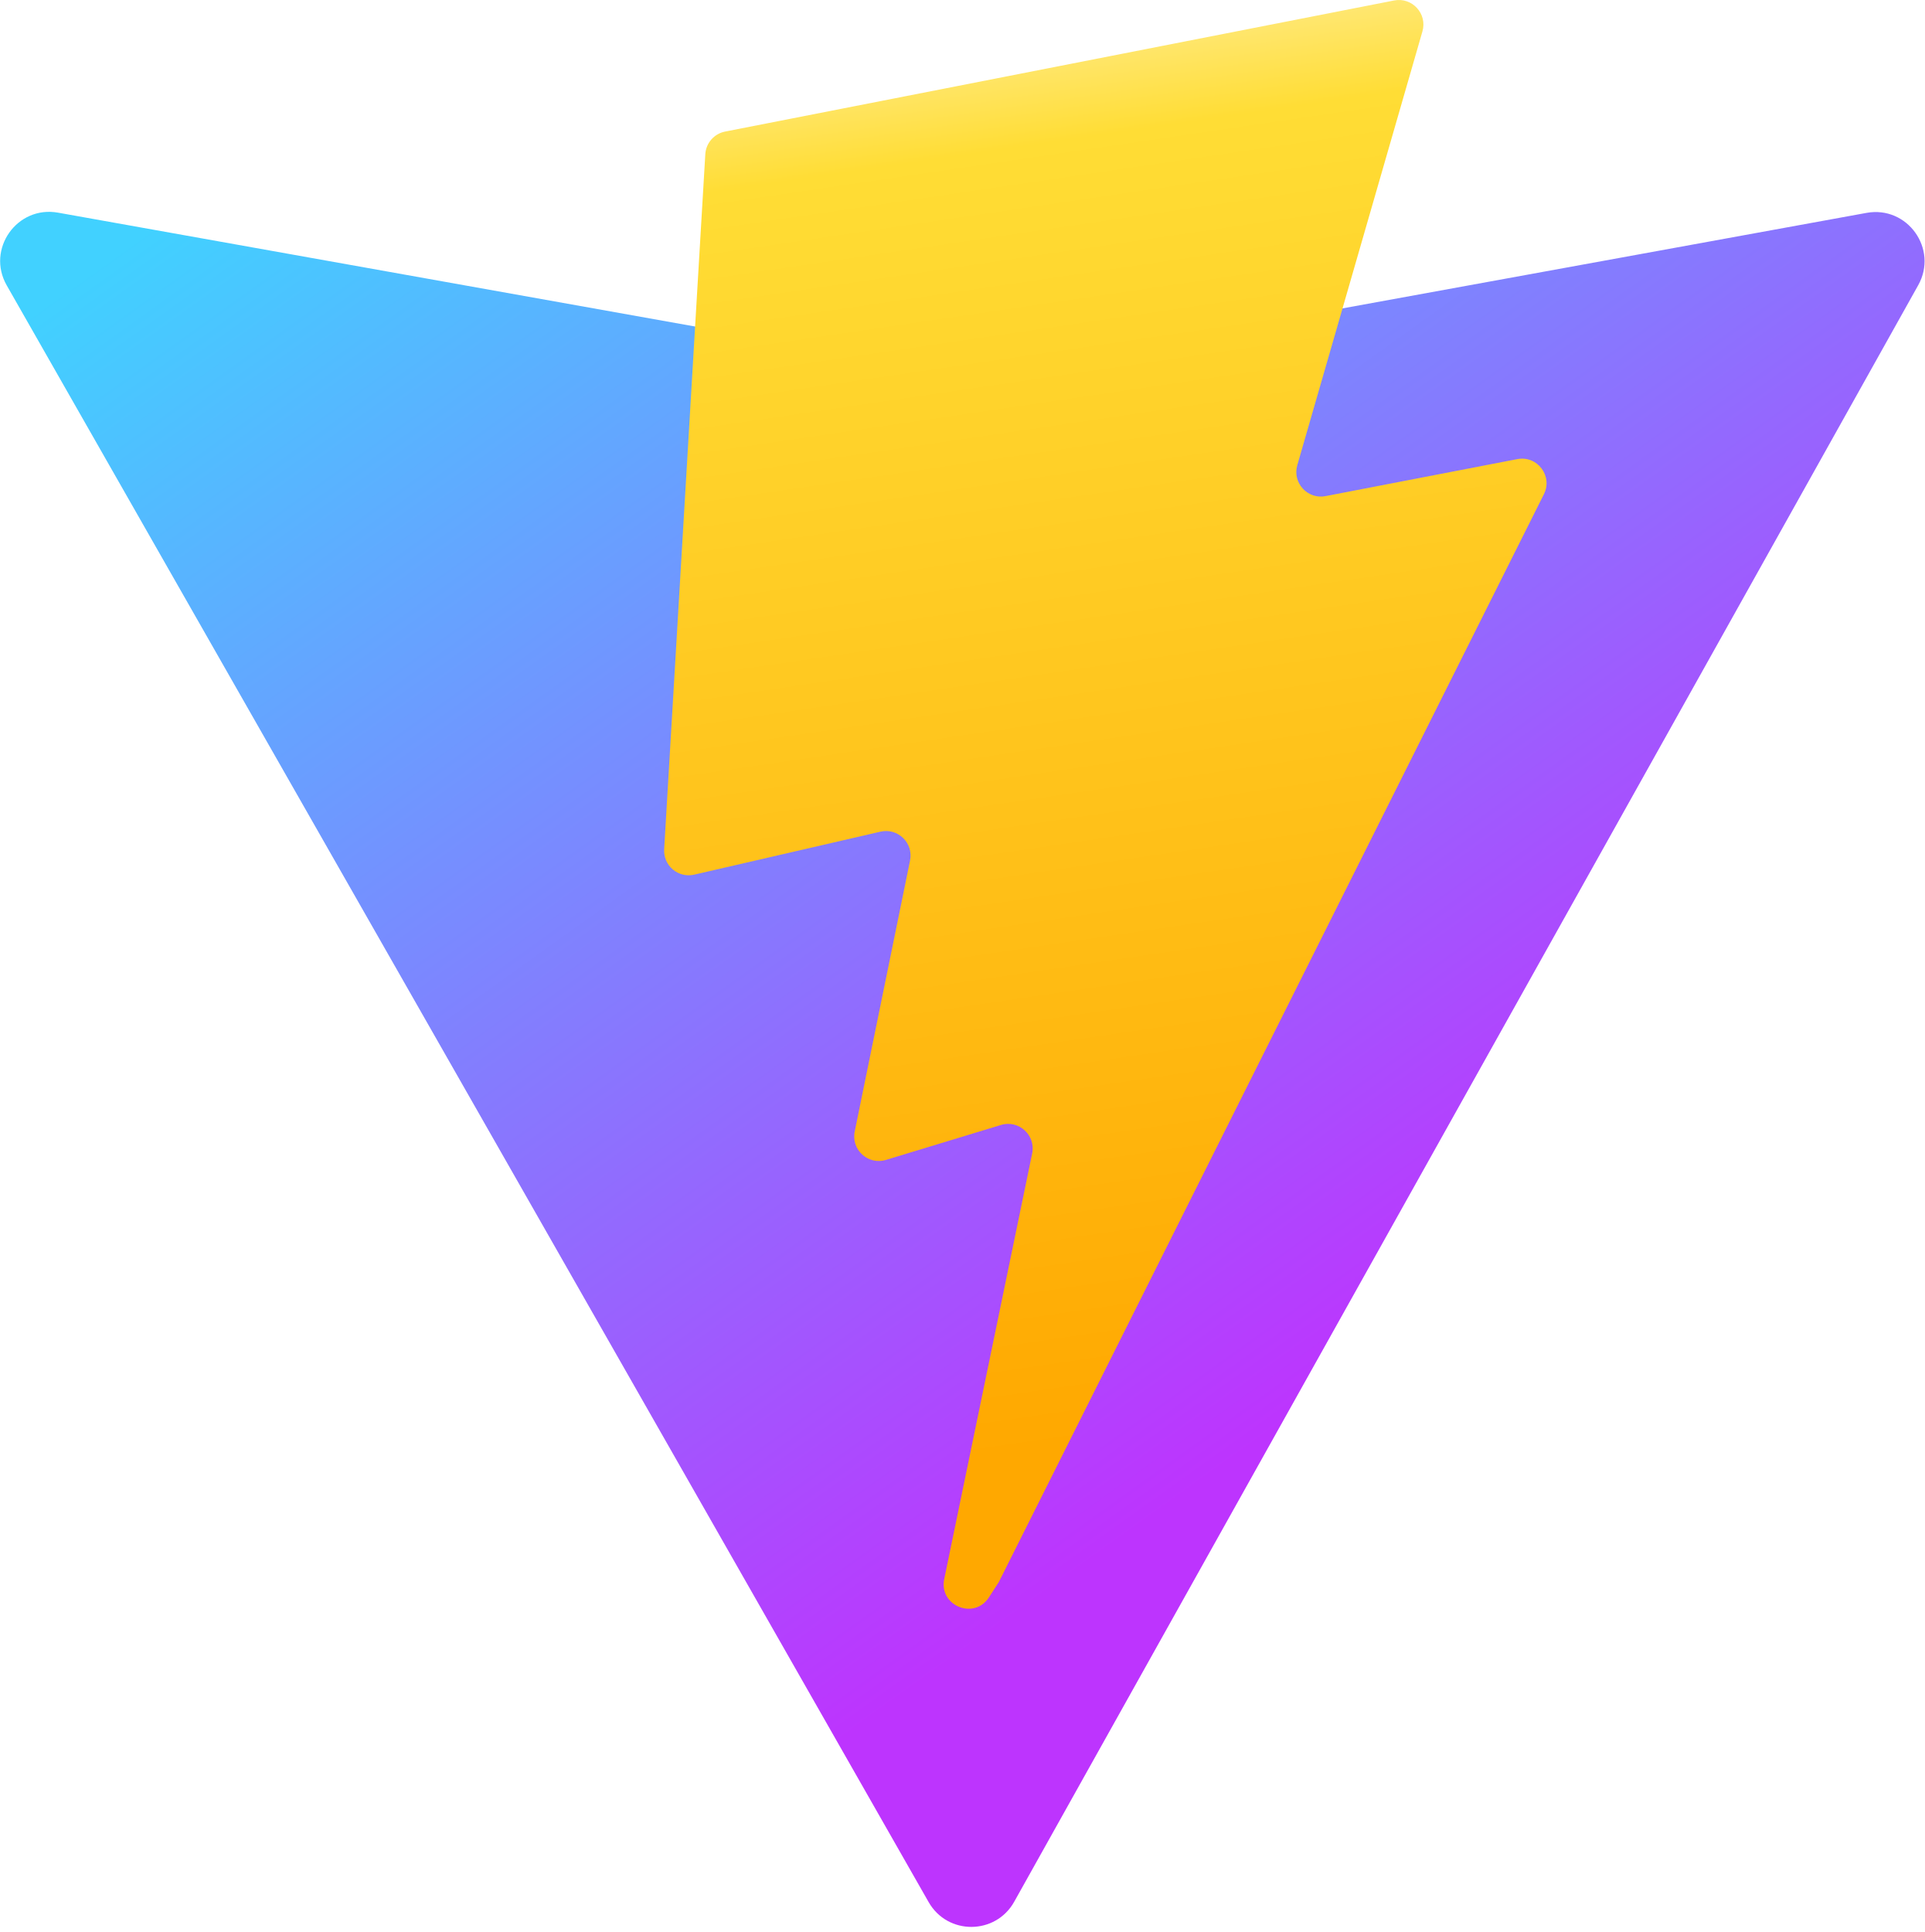
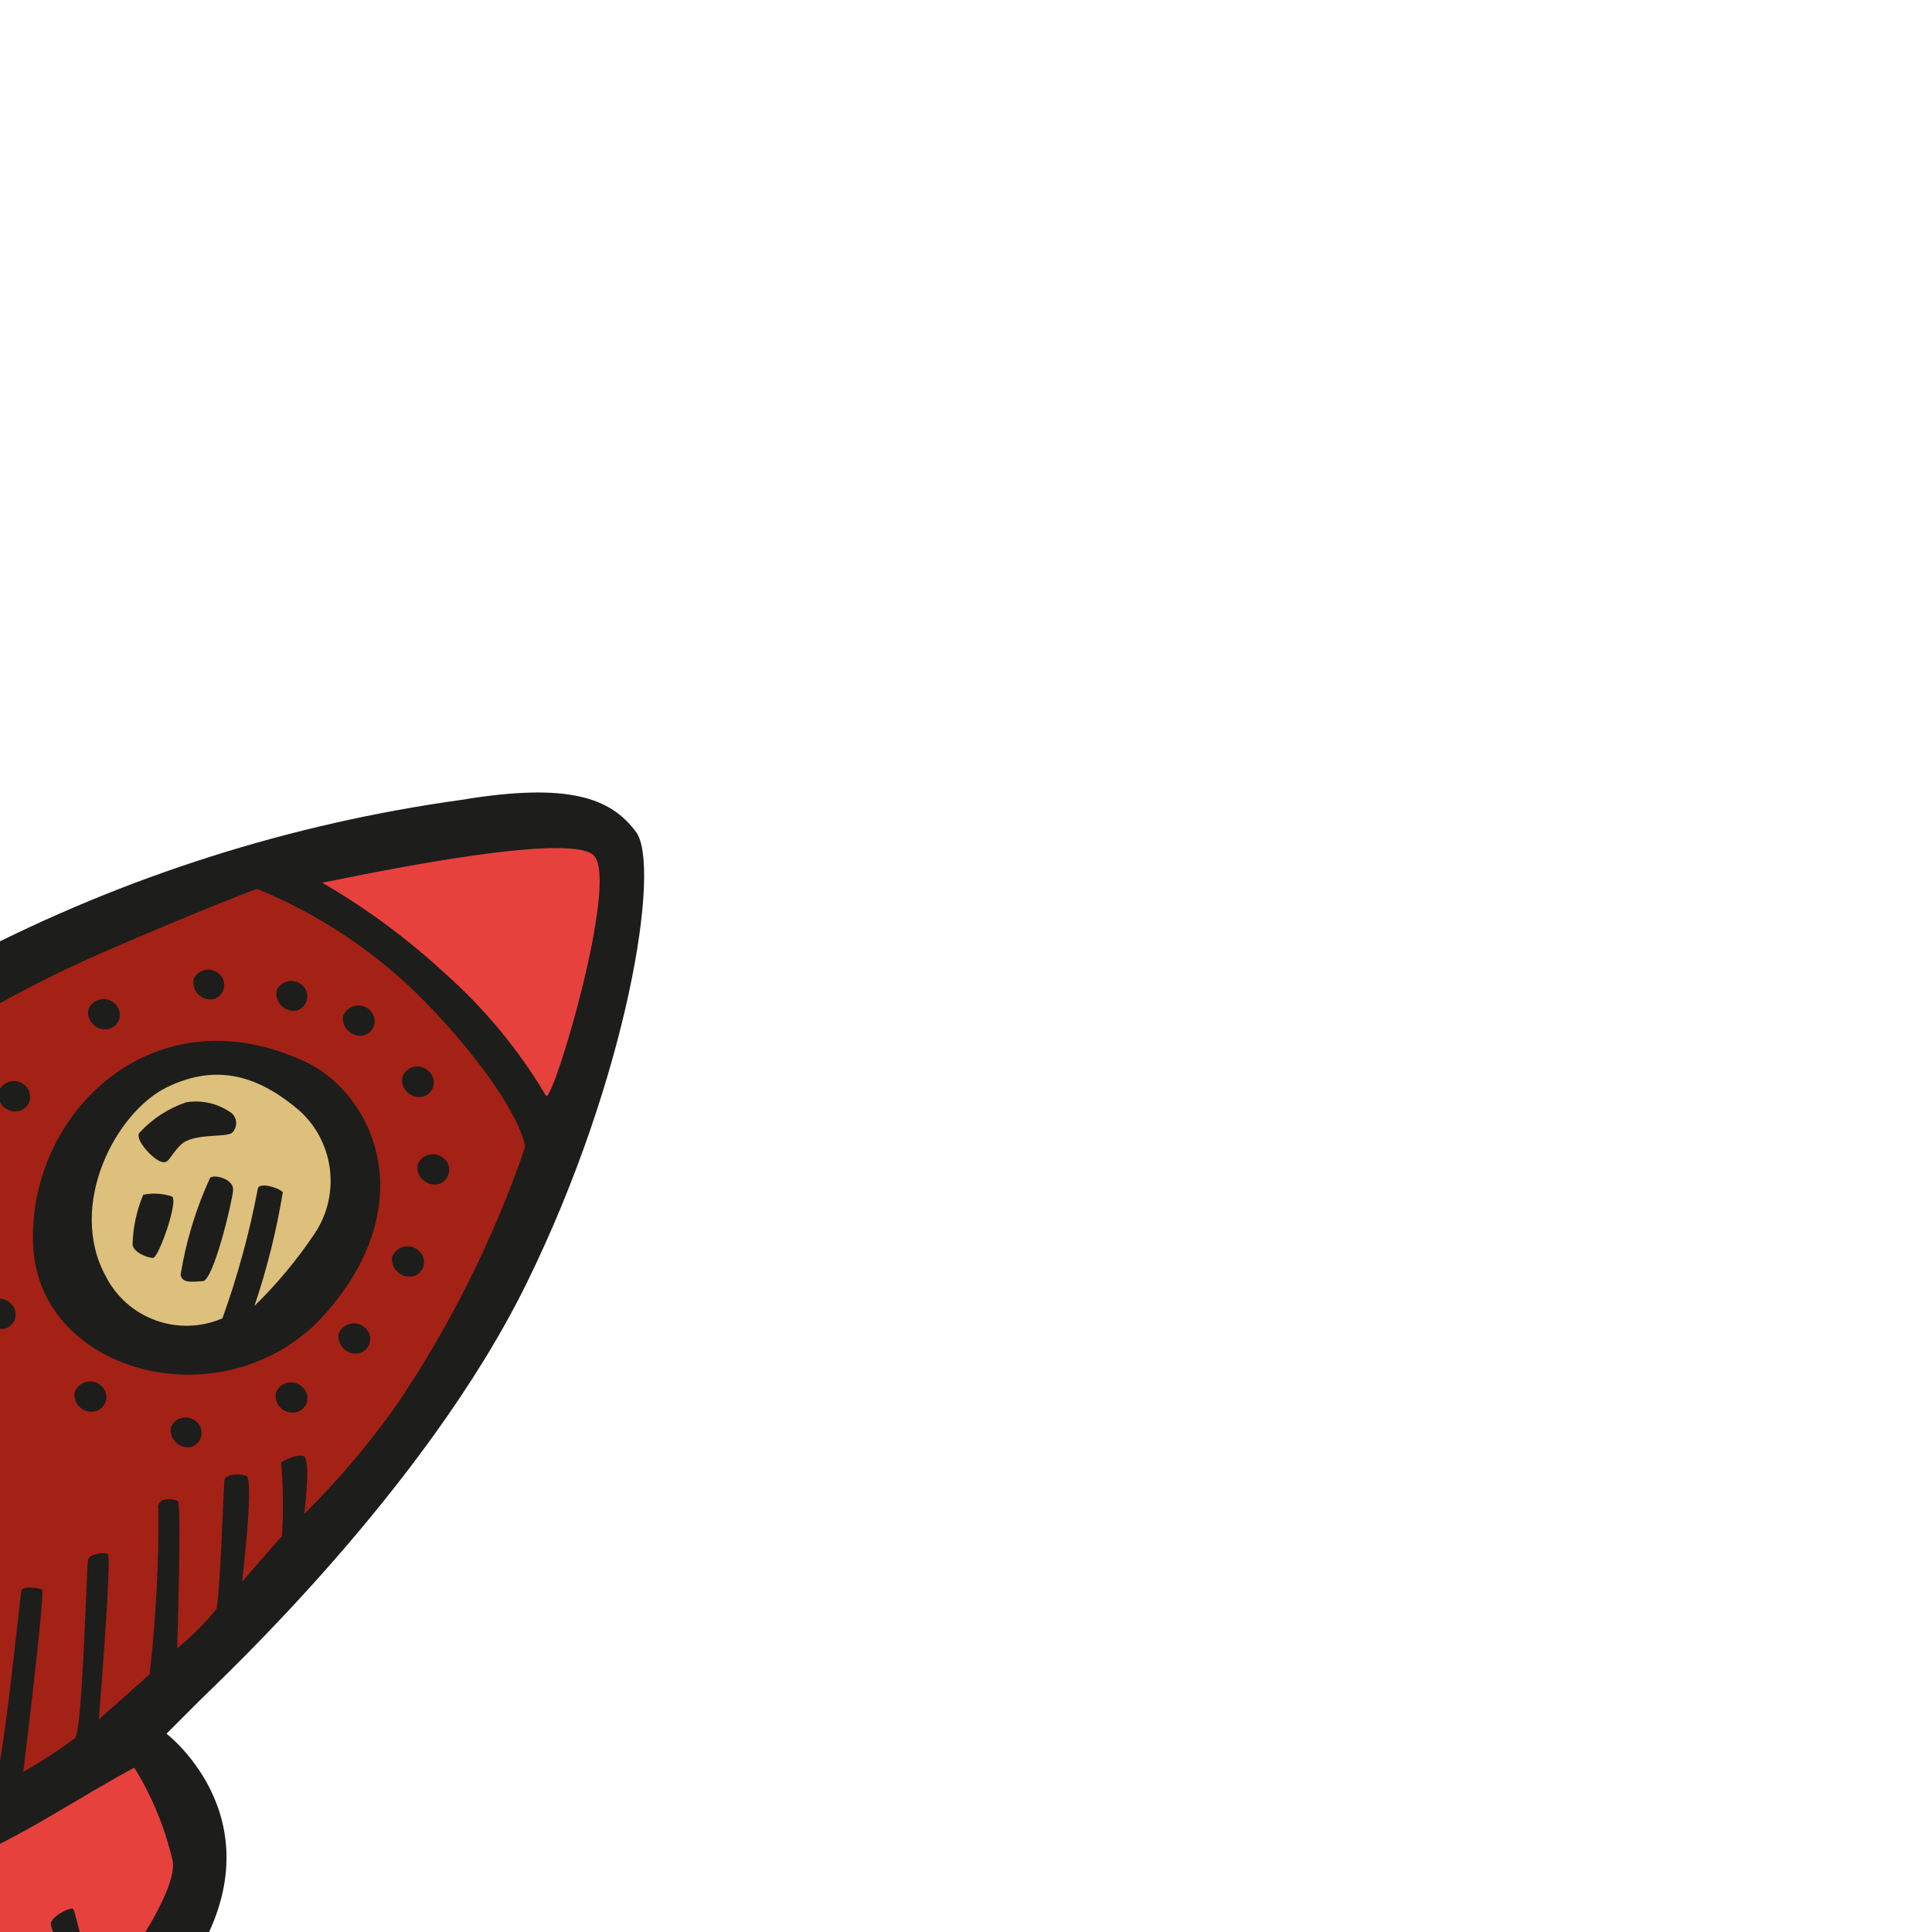
- <svg xmlns="http://www.w3.org/2000/svg" aria-hidden="true" role="img" class="iconify iconify--logos" width="31.88" height="32" preserveAspectRatio="xMidYMid meet" viewBox="0 0 256 257">
-   <defs>
-     <linearGradient id="IconifyId1813088fe1fbc01fb466" x1="-.828%" x2="57.636%" y1="7.652%" y2="78.411%">
-       <stop offset="0%" stop-color="#41D1FF" />
-       <stop offset="100%" stop-color="#BD34FE" />
-     </linearGradient>
-     <linearGradient id="IconifyId1813088fe1fbc01fb467" x1="43.376%" x2="50.316%" y1="2.242%" y2="89.03%">
-       <stop offset="0%" stop-color="#FFEA83" />
-       <stop offset="8.333%" stop-color="#FFDD35" />
-       <stop offset="100%" stop-color="#FFA800" />
-     </linearGradient>
-   </defs>
-   <path fill="url(#IconifyId1813088fe1fbc01fb466)" d="M255.153 37.938L134.897 252.976c-2.483 4.44-8.862 4.466-11.382.048L.875 37.958c-2.746-4.814 1.371-10.646 6.827-9.67l120.385 21.517a6.537 6.537 0 0 0 2.322-.004l117.867-21.483c5.438-.991 9.574 4.796 6.877 9.62Z" />
-   <path fill="url(#IconifyId1813088fe1fbc01fb467)" d="M185.432.063L96.44 17.501a3.268 3.268 0 0 0-2.634 3.014l-5.474 92.456a3.268 3.268 0 0 0 3.997 3.378l24.777-5.718c2.318-.535 4.413 1.507 3.936 3.838l-7.361 36.047c-.495 2.426 1.782 4.5 4.151 3.78l15.304-4.649c2.372-.72 4.652 1.36 4.15 3.788l-11.698 56.621c-.732 3.542 3.979 5.473 5.943 2.437l1.313-2.028l72.516-144.72c1.215-2.423-.88-5.186-3.54-4.672l-25.505 4.922c-2.396.462-4.435-1.77-3.759-4.114l16.646-57.705c.677-2.35-1.37-4.583-3.769-4.113Z" />
+ <svg xmlns="http://www.w3.org/2000/svg" viewBox="0 0 64 64" fill="#000000" transform="rotate(45)">
+   <g id="SVGRepo_bgCarrier" stroke-width="0" />
+   <g id="SVGRepo_tracerCarrier" stroke-linecap="round" stroke-linejoin="round" />
+   <g id="SVGRepo_iconCarrier">
+     <path d="m20.3 35.76a36.16 36.16 0 0 1 1.42-12.71 50.23 50.23 0 0 1 7.83-15.13c2.09-2.92 3.45-3.54 4.84-3.33s5.54 5.92 8 13.12 2.12 16.42 2.12 17.42 0 1.58 0 1.58 4.87-.66 6 4.92.25 10.5-1.58 13.67-4.71 3.46-5 3 1-5.17-.21-8.34-2.13-3.41-2.13-3.41a14.5 14.5 0 0 1 -1.37 3 6.59 6.59 0 0 1 -1.75.25s.08 2.08-.13 2.12-3.54 0-3.54 0-.71 6.67-1.25 7.13-3.66.5-3.66 0-1.13-7.05-1.13-7.05-1.87-.16-1.92-.37-.37-2.21-.37-2.21a4.42 4.42 0 0 1 -1.47-.42c-.25-.25-2.17-3-2.17-3a11.87 11.87 0 0 0 -2.5 5.5c-.25 2.79 1.63 5.91 1.46 6.2s-3 .71-6-3.91-3.5-9-2.29-12.88 4.39-5.32 6.8-5.15z" fill="#1d1d1b" />
+     <path d="m28.22 13.13c.17-.21 4.54-7.08 5.75-7s4.75 6.63 4.5 6.75a17.14 17.14 0 0 0 -5.29-.5 22.88 22.88 0 0 0 -4.96.75z" fill="#e7413e" />
+     <path d="m26.84 14.8a16.59 16.59 0 0 1 6.71-1.29c3.75.08 5.42.83 5.63 1.08a36.47 36.47 0 0 1 3 8.92 27.26 27.26 0 0 1 .41 4.83s-1.12-1.46-1.37-1.34-.38.67-.38.67a16.3 16.3 0 0 1 1.75 1.71c0 .21.13 2 .13 2s-2.13-2.71-2.38-2.58-.54.46-.41.62 2.71 2.92 2.83 3.21a8.93 8.93 0 0 1 0 1.83s-3.25-3.46-3.42-3.46-.62.42-.29.63a45 45 0 0 1 3.67 4.08c0 .21-.13 2.25-.13 2.25s-3.5-4.12-3.66-4.08-.42.42-.34.58 3.88 4.13 3.88 4.5a16.51 16.51 0 0 1 -.42 2s-3.71-4.75-3.83-4.71-.54.34-.46.5 4.08 5 4 5.38a4.81 4.81 0 0 1 -.54 1.62c-.17.09-3.62-4.54-3.79-4.54s-.42.46-.42.46a61.77 61.77 0 0 1 3.63 5.08c-.09.25-.46 1-.46 1s-3.04-3.83-3.18-3.87-.58.5-.42.67a40.45 40.45 0 0 1 3.34 4c-.09.21-.5 1.46-.5 1.46h-.63a20.58 20.58 0 0 0 -2-2.59c-.25 0-.54.42-.54.59s1.71 2 1.54 2.08-2.46.08-2.46.08.5-8.62.09-9.29a2.25 2.25 0 0 0 -2.42-1.21 18.69 18.69 0 0 0 -4.79 1.54c-1 .55-.75 2.46-.63 3.21a50.21 50.21 0 0 1 .76 5.58 9.25 9.25 0 0 1 -2.16 0c-.18-.12-3.67-3.91-4.18-10.87a40.39 40.39 0 0 1 2.71-17.21c1.43-3.62 2.13-5.12 2.13-5.12z" fill="#a42116" />
+     <path d="m29.43 40.42c.12-.62 4.21-1.29 4.37-.79s-1.21 17.83-1.46 18-.83.46-1 .13-2.12-16.3-1.91-17.34z" fill="#e7413e" />
+     <path d="m27.55 49.59c.21 0 .79-.21.88 0s.21 1.33.08 1.29-.87.17-1-.08a6.38 6.38 0 0 1 .04-1.21z" fill="#f2910d" />
+     <path d="m35.22 49.55a9.53 9.53 0 0 1 2.21.12c0 .17 0 1.34-.13 1.34a13.31 13.31 0 0 1 -2.3-.09c0-.12.22-1.37.22-1.37z" fill="#f2910d" />
+     <path d="m44.55 38.26a10.19 10.19 0 0 1 3.09 1.29c1 .71 1.54 5.12 1.54 5.12s-2.63-1.67-2.75-1.67-.38.79-.13.91a24.87 24.87 0 0 1 2.88 1.71 22.82 22.82 0 0 1 0 2.29 14.1 14.1 0 0 0 -2.5-1.46c-.13.17-.13.75.12.88a9.63 9.63 0 0 1 2.25 1.67 10.7 10.7 0 0 1 -.12 1.92l-.09.38s-1.75-1.25-2-1.17-.5.42-.25.67 2 1.37 1.88 1.62a7.46 7.46 0 0 1 -1.42 2.46 6.57 6.57 0 0 1 -1.54 1.08s.88-5.66-.62-8.16-2.38-2.67-2.38-2.67a35.41 35.41 0 0 0 1.25-3.92c.58-2.29.79-2.95.79-2.95z" fill="#e7413e" />
+     <path d="m20.14 37.3a21.61 21.61 0 0 0 .86 4.7c.71 2.3 1 3 1 3s-1.54.58-2.67 3.87a9.36 9.36 0 0 0 -.29 5.67s-2.5-1.46-3.83-7.17.88-9.49 4.93-10.07z" fill="#e7413e" />
+     <path d="m18.43 40.3.37.83a3 3 0 0 0 -1.25.92c-.46.62-.21 1.58-.41 1.66s-.75.13-.84 0a5 5 0 0 1 .38-2.21 2.18 2.18 0 0 1 1.75-1.2z" fill="#1d1d1b" />
+     <path d="m32.05 17.71c2.27-.81 6 .5 6.34 5.38s-5.25 8.25-8.46 5.29-3.13-8.79 2.12-10.67z" fill="#1d1d1b" />
+     <path d="m33.05 19a3.14 3.14 0 0 1 3.21 2.5 15.07 15.07 0 0 1 .29 3.13 23.87 23.87 0 0 0 -2-3.33c-.25 0-.79.33-.67.5a28.13 28.13 0 0 1 2.21 3.87 3 3 0 0 1 -3.71 1.75c-2.58-.75-3.62-4.08-3-5.87s1.96-2.42 3.67-2.55z" fill="#ddc07c" />
+     <g fill="#1d1d1b">
+       <path d="m31.39 20.67a.44.44 0 0 1 .58.42c0 .25-.92.92-.92 1.5s.21.75-.12.87-1.13.05-1.13-.2a3.7 3.7 0 0 1 .38-1.8 2 2 0 0 1 1.21-.79z" />
+       <path d="m32.51 22.67c0-.18.58-.54.83-.25s1.66 2.58 1.42 2.84-.42.54-.67.37a12.54 12.54 0 0 1 -1.58-2.96z" />
+       <path d="m32.05 24c.25-.09 1.13 1.75 1 1.88s-.58.33-.79.17a4.57 4.57 0 0 1 -.92-1.42 1.84 1.84 0 0 1 .71-.63z" />
+       <path d="m32.31 15a.49.49 0 0 1 .47.72.57.57 0 0 1 -.94.05.54.54 0 0 1 .47-.77z" />
+       <path d="m35.12 15.05a.49.49 0 0 1 .48.72.57.57 0 0 1 -.94.05.53.53 0 0 1 .46-.77z" />
+       <path d="m37.53 16.74a.49.49 0 0 1 .48.72.57.57 0 0 1 -.94.05.54.54 0 0 1 .46-.77z" />
+       <path d="m39.1 19.49a.49.49 0 0 1 .48.72.58.58 0 0 1 -.95.05.54.54 0 0 1 .47-.77z" />
+       <path d="m39.64 22.55a.49.49 0 0 1 .48.72.57.57 0 0 1 -.94.05.54.54 0 0 1 .46-.77z" />
+       <path d="m39.56 25.41a.48.48 0 0 1 .47.71.56.56 0 0 1 -.94.05.53.53 0 0 1 .47-.76z" />
+       <path d="m37.89 28.7a.49.49 0 0 1 .48.72.57.57 0 0 1 -.94 0 .53.53 0 0 1 .46-.72z" />
+       <path d="m34.83 30.09a.49.49 0 0 1 .47.72.56.56 0 0 1 -.94.05.54.54 0 0 1 .47-.77z" />
+       <path d="m30.76 30.28a.49.49 0 0 1 .48.72.57.57 0 0 1 -.94.05.54.54 0 0 1 .46-.77z" />
+       <path d="m27.66 28.09a.49.49 0 0 1 .48.72.56.56 0 0 1 -.94.05.54.54 0 0 1 .46-.77z" />
+       <path d="m26 24.84a.49.49 0 0 1 .48.72.56.56 0 0 1 -.94.05.54.54 0 0 1 .46-.77z" />
+       <path d="m26.18 20.82a.49.49 0 0 1 .48.72.57.57 0 0 1 -.94.05.54.54 0 0 1 .46-.77z" />
+       <path d="m27.93 17.68a.49.49 0 0 1 .48.72.57.57 0 0 1 -.94 0 .53.53 0 0 1 .46-.72z" />
+       <path d="m30.14 16a.49.49 0 0 1 .48.72.57.57 0 0 1 -.94 0 .53.53 0 0 1 .46-.72z" />
+     </g>
+   </g>
</svg>
